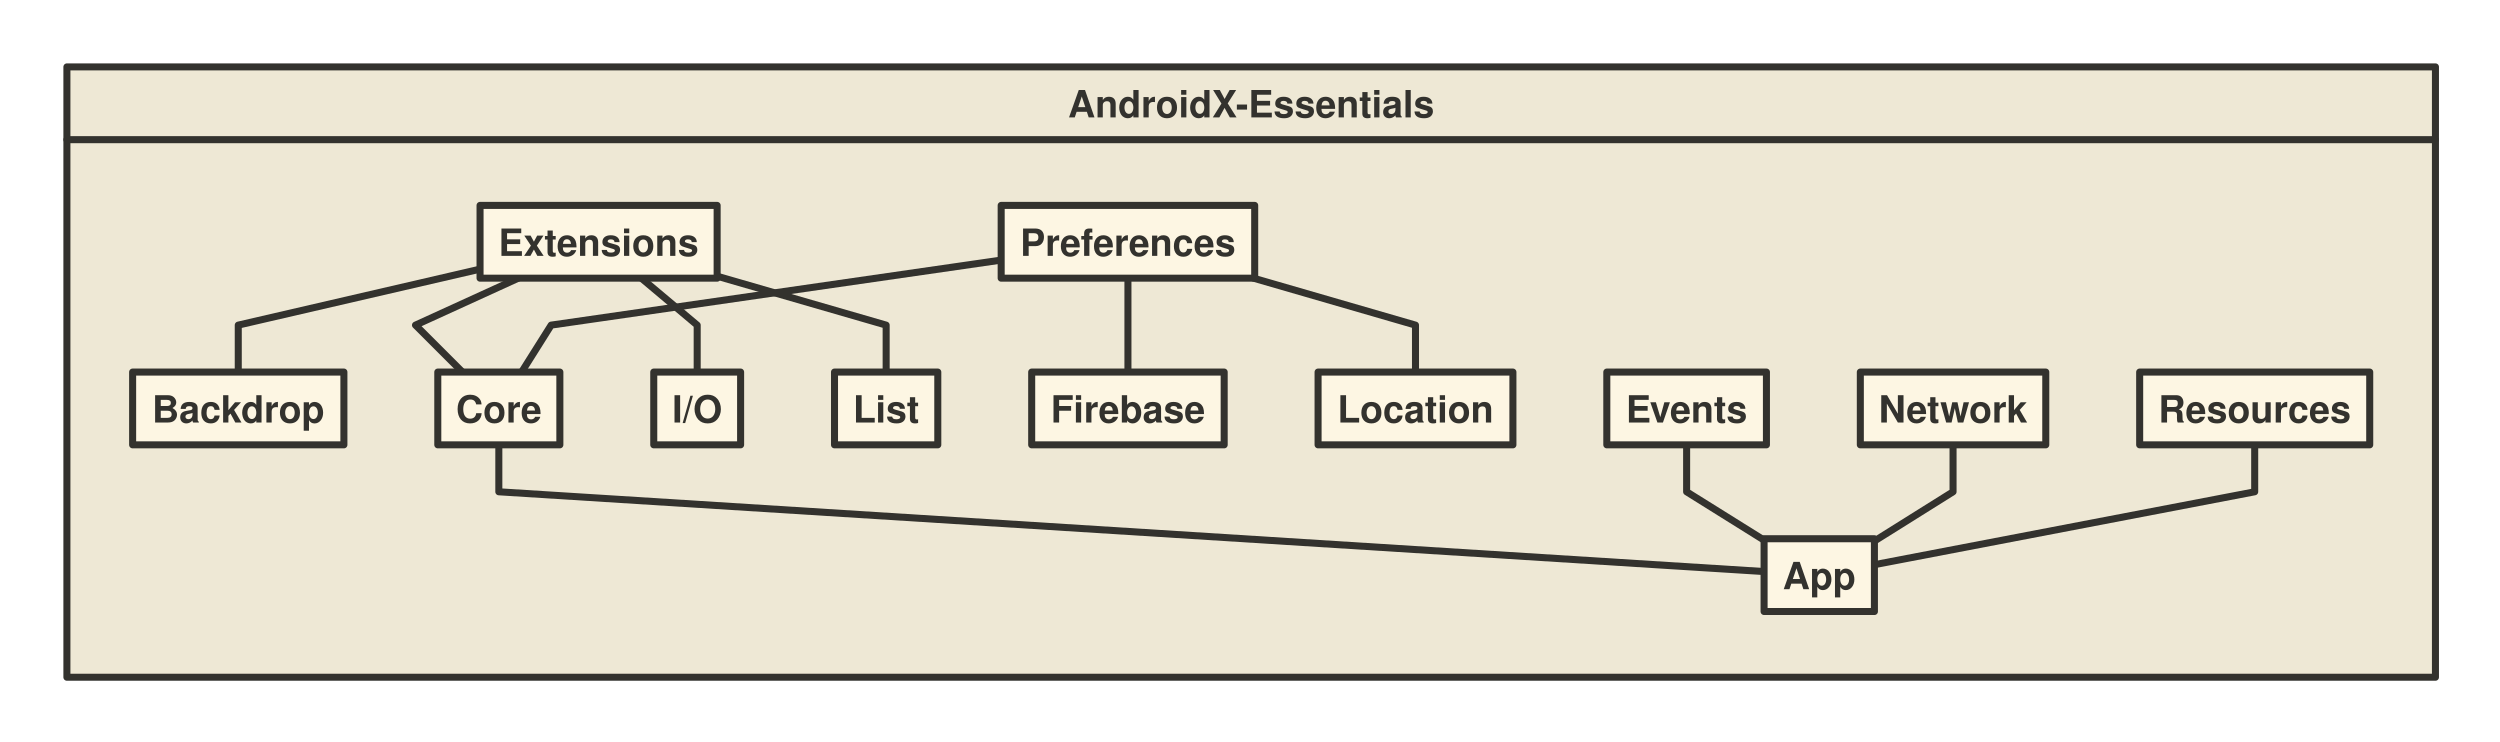
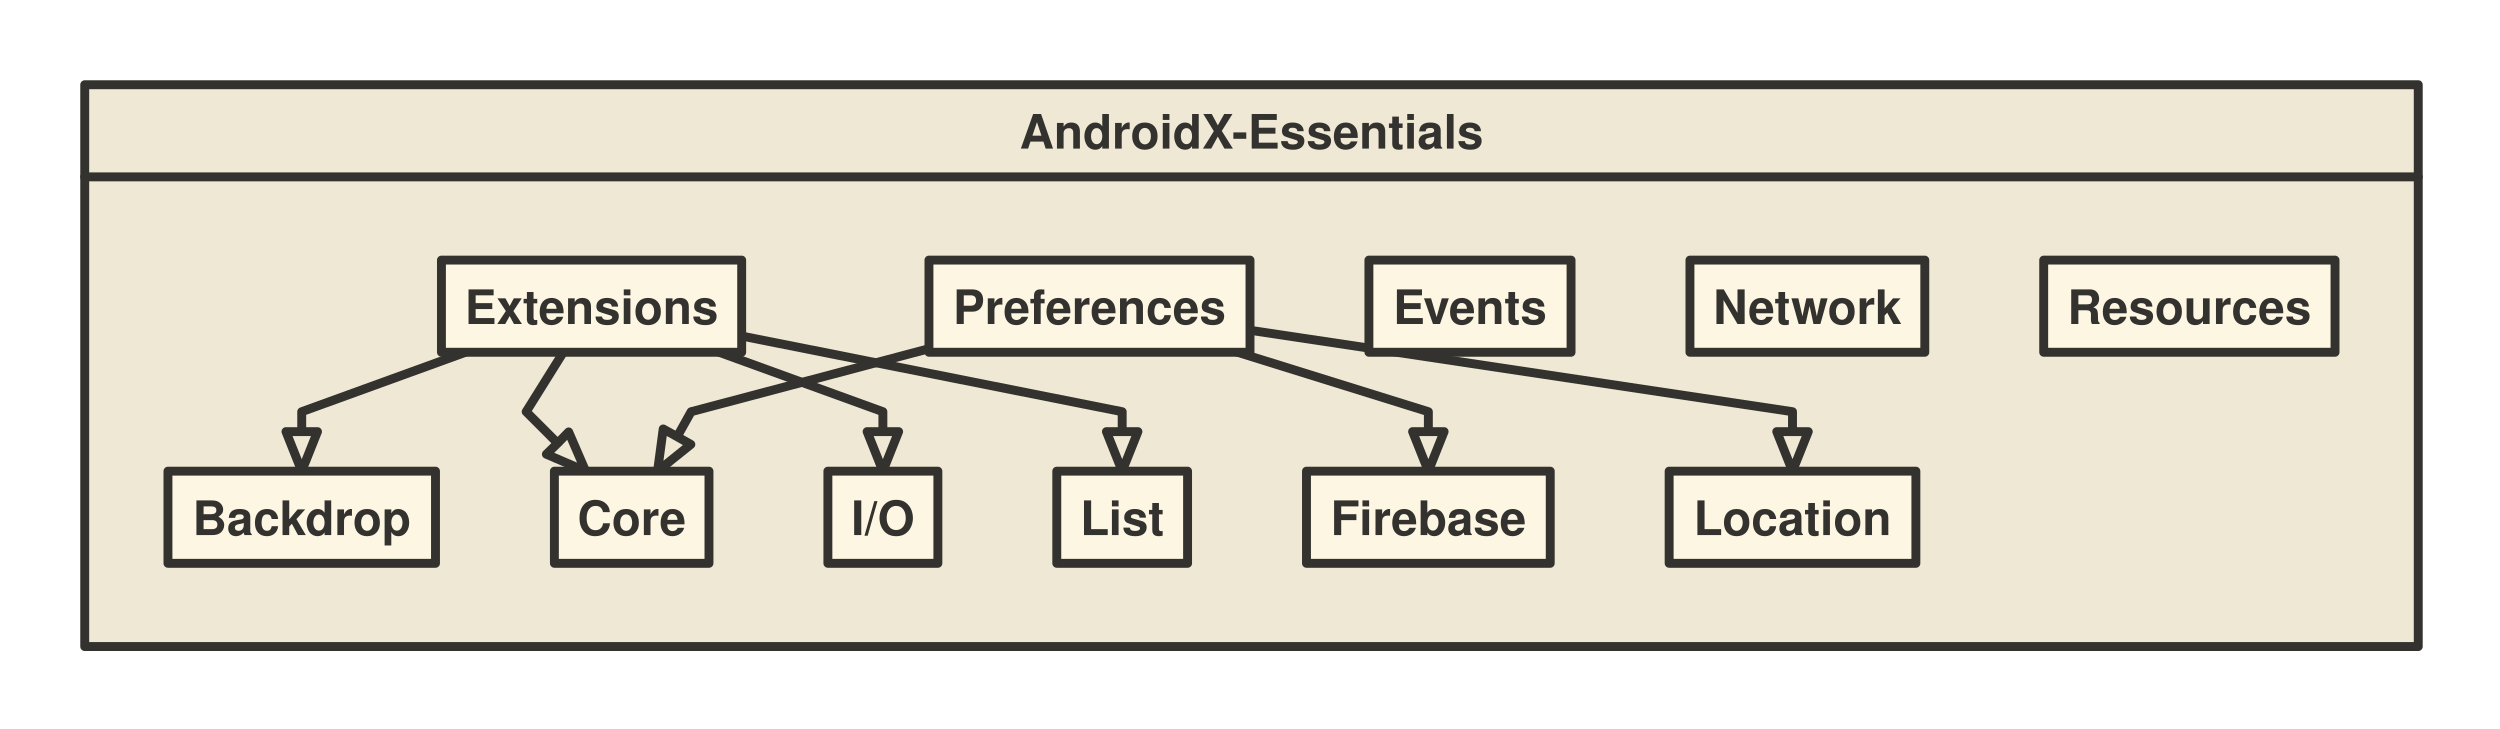
- <svg xmlns="http://www.w3.org/2000/svg" style="font:bold  12pt Helvetica, Helvetica, sans-serif;;stroke-linejoin:round;stroke-linecap:round" baseProfile="full" height="316" version="1.1" viewbox="0 0 1065 316" width="1065">
-   <rect style="stroke:none; fill:transparent;" height="316" width="1065" x="0" y="0" />
-   <rect style="stroke:#33322E;fill:#eee8d5;stroke-dasharray:none;stroke-width:3;" data-name="AndroidX-Essentials" height="260" width="1009" x="28.5" y="28.5" />
-   <path style="stroke:#33322E;fill:none;stroke-dasharray:none;stroke-width:3;" d="M28.5 59.5 L1037.5 59.5" data-name="AndroidX-Essentials" />
-   <text style="fill: #33322E;font:bold  12pt Helvetica, Helvetica, sans-serif;text-anchor: middle;" data-name="AndroidX-Essentials" x="533" y="50">AndroidX-Essentials
+ <svg xmlns="http://www.w3.org/2000/svg" style="font:bold  12pt Helvetica, Helvetica, sans-serif;;stroke-linejoin:round;stroke-linecap:round" baseProfile="full" height="245" version="1.1" viewbox="0 0 841 245" width="841">
+   <rect style="stroke:none; fill:transparent;" height="245" width="841" x="0" y="0" />
+   <rect style="stroke:#33322E;fill:#eee8d5;stroke-dasharray:none;stroke-width:3;" data-name="AndroidX-Essentials" height="189" width="785" x="28.5" y="28.5" />
+   <path style="stroke:#33322E;fill:none;stroke-dasharray:none;stroke-width:3;" d="M28.5 59.5 L813.5 59.5" data-name="AndroidX-Essentials" />
+   <text data-name="AndroidX-Essentials" x="421" style="fill: #33322E;font:bold  12pt Helvetica, Helvetica, sans-serif;text-anchor: middle;" y="50">AndroidX-Essentials
    </text>
-   <path style="stroke:#33322E;fill:none;stroke-dasharray:none;stroke-width:3;" d="M204.3 114.7 L101.5 138.5 L101.5 158.5 L101.5 158.5 " data-name="AndroidX-Essentials" />
-   <path style="stroke:#33322E;fill:none;stroke-dasharray:none;stroke-width:3;" d="M220.8 118.5 L177 138.5 L197 158.5 L197 158.5 " data-name="AndroidX-Essentials" />
-   <path style="stroke:#33322E;fill:none;stroke-dasharray:none;stroke-width:3;" d="M273.2 118.5 L297 138.5 L297 158.5 L297 158.5 " data-name="AndroidX-Essentials" />
-   <path style="stroke:#33322E;fill:none;stroke-dasharray:none;stroke-width:3;" d="M305.3 117.6 L377.5 138.5 L377.5 158.5 L377.5 158.5 " data-name="AndroidX-Essentials" />
-   <path style="stroke:#33322E;fill:none;stroke-dasharray:none;stroke-width:3;" d="M426.5 110.8 L234.8 138.5 L222.2 158.5 L222.2 158.5 " data-name="AndroidX-Essentials" />
-   <path style="stroke:#33322E;fill:none;stroke-dasharray:none;stroke-width:3;" d="M480.5 118.5 L480.5 138.5 L480.5 158.5 L480.5 158.5 " data-name="AndroidX-Essentials" />
-   <path style="stroke:#33322E;fill:none;stroke-dasharray:none;stroke-width:3;" d="M534 118.5 L603 138.5 L603 158.5 L603 158.5 " data-name="AndroidX-Essentials" />
-   <path style="stroke:#33322E;fill:none;stroke-dasharray:none;stroke-width:3;" d="M212.5 189.5 L212.5 209.5 L751.8 243.5 L751.8 243.5 " data-name="AndroidX-Essentials" />
-   <path style="stroke:#33322E;fill:none;stroke-dasharray:none;stroke-width:3;" d="M718.5 189.5 L718.5 209.5 L751.8 230.3 L751.8 230.3 " data-name="AndroidX-Essentials" />
-   <path style="stroke:#33322E;fill:none;stroke-dasharray:none;stroke-width:3;" d="M832 189.5 L832 209.5 L798.8 230.3 L798.8 230.3 " data-name="AndroidX-Essentials" />
-   <path style="stroke:#33322E;fill:none;stroke-dasharray:none;stroke-width:3;" d="M960.5 189.5 L960.5 209.5 L798.8 240.5 L798.8 240.5 " data-name="AndroidX-Essentials" />
-   <rect style="stroke:#33322E;fill:#fdf6e3;stroke-dasharray:none;stroke-width:3;" data-name="Extensions" height="31" width="101" x="204.5" y="87.5" />
-   <text style="fill: #33322E;font:bold  12pt Helvetica, Helvetica, sans-serif;text-anchor: middle;" data-name="Extensions" x="255" y="109">Extensions
+   <path style="stroke:#33322E;fill:none;stroke-dasharray:none;stroke-width:3;" d="M156.6 118.5 L101.5 138.5 L101.5 145.2 L101.5 145.2 " data-name="AndroidX-Essentials" />
+   <path style="stroke:#33322E;fill:#eee8d5;stroke-dasharray:none;stroke-width:3;" d="M96.2 145.2 L101.5 145.2 L106.8 145.2 L101.5 158.5 Z" data-name="AndroidX-Essentials" />
+   <path style="stroke:#33322E;fill:none;stroke-dasharray:none;stroke-width:3;" d="M189.5 118.5 L177 138.5 L187.6 149.1 L187.6 149.1 " data-name="AndroidX-Essentials" />
+   <path style="stroke:#33322E;fill:#eee8d5;stroke-dasharray:none;stroke-width:3;" d="M183.8 152.8 L187.6 149.1 L191.3 145.3 L197 158.5 Z" data-name="AndroidX-Essentials" />
+   <path style="stroke:#33322E;fill:none;stroke-dasharray:none;stroke-width:3;" d="M241.9 118.5 L297 138.5 L297 145.2 L297 145.2 " data-name="AndroidX-Essentials" />
+   <path style="stroke:#33322E;fill:#eee8d5;stroke-dasharray:none;stroke-width:3;" d="M291.7 145.2 L297 145.2 L302.3 145.2 L297 158.5 Z" data-name="AndroidX-Essentials" />
+   <path style="stroke:#33322E;fill:none;stroke-dasharray:none;stroke-width:3;" d="M249.8 113.1 L377.5 138.5 L377.5 145.2 L377.5 145.2 " data-name="AndroidX-Essentials" />
+   <path style="stroke:#33322E;fill:#eee8d5;stroke-dasharray:none;stroke-width:3;" d="M372.2 145.2 L377.5 145.2 L382.8 145.2 L377.5 158.5 Z" data-name="AndroidX-Essentials" />
+   <path style="stroke:#33322E;fill:none;stroke-dasharray:none;stroke-width:3;" d="M312.5 117.3 L232.5 138.5 L227.8 146.9 L227.8 146.9 " data-name="AndroidX-Essentials" />
+   <path style="stroke:#33322E;fill:#eee8d5;stroke-dasharray:none;stroke-width:3;" d="M223.1 144.3 L227.8 146.9 L232.4 149.5 L221.2 158.5 Z" data-name="AndroidX-Essentials" />
+   <path style="stroke:#33322E;fill:none;stroke-dasharray:none;stroke-width:3;" d="M416.3 118.5 L480.5 138.5 L480.5 145.2 L480.5 145.2 " data-name="AndroidX-Essentials" />
+   <path style="stroke:#33322E;fill:#eee8d5;stroke-dasharray:none;stroke-width:3;" d="M475.2 145.2 L480.5 145.2 L485.8 145.2 L480.5 158.5 Z" data-name="AndroidX-Essentials" />
+   <path style="stroke:#33322E;fill:none;stroke-dasharray:none;stroke-width:3;" d="M420.5 111.1 L603 138.5 L603 145.2 L603 145.2 " data-name="AndroidX-Essentials" />
+   <path style="stroke:#33322E;fill:#eee8d5;stroke-dasharray:none;stroke-width:3;" d="M597.7 145.2 L603 145.2 L608.3 145.2 L603 158.5 Z" data-name="AndroidX-Essentials" />
+   <rect style="stroke:#33322E;fill:#fdf6e3;stroke-dasharray:none;stroke-width:3;" data-name="Extensions" height="31" width="101" x="148.5" y="87.5" />
+   <text data-name="Extensions" x="199" style="fill: #33322E;font:bold  12pt Helvetica, Helvetica, sans-serif;text-anchor: middle;" y="109">Extensions
    </text>
  <rect style="stroke:#33322E;fill:#fdf6e3;stroke-dasharray:none;stroke-width:3;" data-name="Backdrop" height="31" width="90" x="56.5" y="158.5" />
-   <text style="fill: #33322E;font:bold  12pt Helvetica, Helvetica, sans-serif;text-anchor: middle;" data-name="Backdrop" x="101.5" y="180">Backdrop
+   <text data-name="Backdrop" x="101.5" style="fill: #33322E;font:bold  12pt Helvetica, Helvetica, sans-serif;text-anchor: middle;" y="180">Backdrop
    </text>
  <rect style="stroke:#33322E;fill:#fdf6e3;stroke-dasharray:none;stroke-width:3;" data-name="Core" height="31" width="52" x="186.5" y="158.5" />
-   <text style="fill: #33322E;font:bold  12pt Helvetica, Helvetica, sans-serif;text-anchor: middle;" data-name="Core" x="212.5" y="180">Core
+   <text data-name="Core" x="212.5" style="fill: #33322E;font:bold  12pt Helvetica, Helvetica, sans-serif;text-anchor: middle;" y="180">Core
    </text>
  <rect style="stroke:#33322E;fill:#fdf6e3;stroke-dasharray:none;stroke-width:3;" data-name="I/O" height="31" width="37" x="278.5" y="158.5" />
  <text data-name="I/O" x="297" style="fill: #33322E;font:bold  12pt Helvetica, Helvetica, sans-serif;text-anchor: middle;" y="180">I/O
    </text>
  <rect style="stroke:#33322E;fill:#fdf6e3;stroke-dasharray:none;stroke-width:3;" data-name="List" height="31" width="44" x="355.5" y="158.5" />
  <text data-name="List" x="377.5" style="fill: #33322E;font:bold  12pt Helvetica, Helvetica, sans-serif;text-anchor: middle;" y="180">List
    </text>
-   <rect style="stroke:#33322E;fill:#fdf6e3;stroke-dasharray:none;stroke-width:3;" data-name="Preferences" height="31" width="108" x="426.5" y="87.5" />
-   <text data-name="Preferences" x="480.5" style="fill: #33322E;font:bold  12pt Helvetica, Helvetica, sans-serif;text-anchor: middle;" y="109">Preferences
+   <rect style="stroke:#33322E;fill:#fdf6e3;stroke-dasharray:none;stroke-width:3;" data-name="Preferences" height="31" width="108" x="312.5" y="87.5" />
+   <text data-name="Preferences" x="366.5" style="fill: #33322E;font:bold  12pt Helvetica, Helvetica, sans-serif;text-anchor: middle;" y="109">Preferences
    </text>
  <rect style="stroke:#33322E;fill:#fdf6e3;stroke-dasharray:none;stroke-width:3;" data-name="Firebase" height="31" width="82" x="439.5" y="158.5" />
  <text data-name="Firebase" x="480.5" style="fill: #33322E;font:bold  12pt Helvetica, Helvetica, sans-serif;text-anchor: middle;" y="180">Firebase
    </text>
  <rect style="stroke:#33322E;fill:#fdf6e3;stroke-dasharray:none;stroke-width:3;" data-name="Location" height="31" width="83" x="561.5" y="158.5" />
  <text data-name="Location" x="603" style="fill: #33322E;font:bold  12pt Helvetica, Helvetica, sans-serif;text-anchor: middle;" y="180">Location
    </text>
-   <rect style="stroke:#33322E;fill:#fdf6e3;stroke-dasharray:none;stroke-width:3;" data-name="App" height="31" width="47" x="751.5" y="229.5" />
-   <text data-name="App" x="775" style="fill: #33322E;font:bold  12pt Helvetica, Helvetica, sans-serif;text-anchor: middle;" y="251">App
+   <rect style="stroke:#33322E;fill:#fdf6e3;stroke-dasharray:none;stroke-width:3;" data-name="Events" height="31" width="68" x="460.5" y="87.5" />
+   <text data-name="Events" x="494.5" style="fill: #33322E;font:bold  12pt Helvetica, Helvetica, sans-serif;text-anchor: middle;" y="109">Events
    </text>
-   <rect style="stroke:#33322E;fill:#fdf6e3;stroke-dasharray:none;stroke-width:3;" data-name="Events" height="31" width="68" x="684.5" y="158.5" />
-   <text data-name="Events" x="718.5" style="fill: #33322E;font:bold  12pt Helvetica, Helvetica, sans-serif;text-anchor: middle;" y="180">Events
+   <rect style="stroke:#33322E;fill:#fdf6e3;stroke-dasharray:none;stroke-width:3;" data-name="Network" height="31" width="79" x="568.5" y="87.5" />
+   <text data-name="Network" x="608" style="fill: #33322E;font:bold  12pt Helvetica, Helvetica, sans-serif;text-anchor: middle;" y="109">Network
    </text>
-   <rect style="stroke:#33322E;fill:#fdf6e3;stroke-dasharray:none;stroke-width:3;" data-name="Network" height="31" width="79" x="792.5" y="158.5" />
-   <text data-name="Network" x="832" style="fill: #33322E;font:bold  12pt Helvetica, Helvetica, sans-serif;text-anchor: middle;" y="180">Network
-     </text>
-   <rect style="stroke:#33322E;fill:#fdf6e3;stroke-dasharray:none;stroke-width:3;" data-name="Resources" height="31" width="98" x="911.5" y="158.5" />
-   <text data-name="Resources" x="960.5" style="fill: #33322E;font:bold  12pt Helvetica, Helvetica, sans-serif;text-anchor: middle;" y="180">Resources
+   <rect style="stroke:#33322E;fill:#fdf6e3;stroke-dasharray:none;stroke-width:3;" data-name="Resources" height="31" width="98" x="687.5" y="87.5" />
+   <text data-name="Resources" x="736.5" style="fill: #33322E;font:bold  12pt Helvetica, Helvetica, sans-serif;text-anchor: middle;" y="109">Resources
    </text>
</svg>
